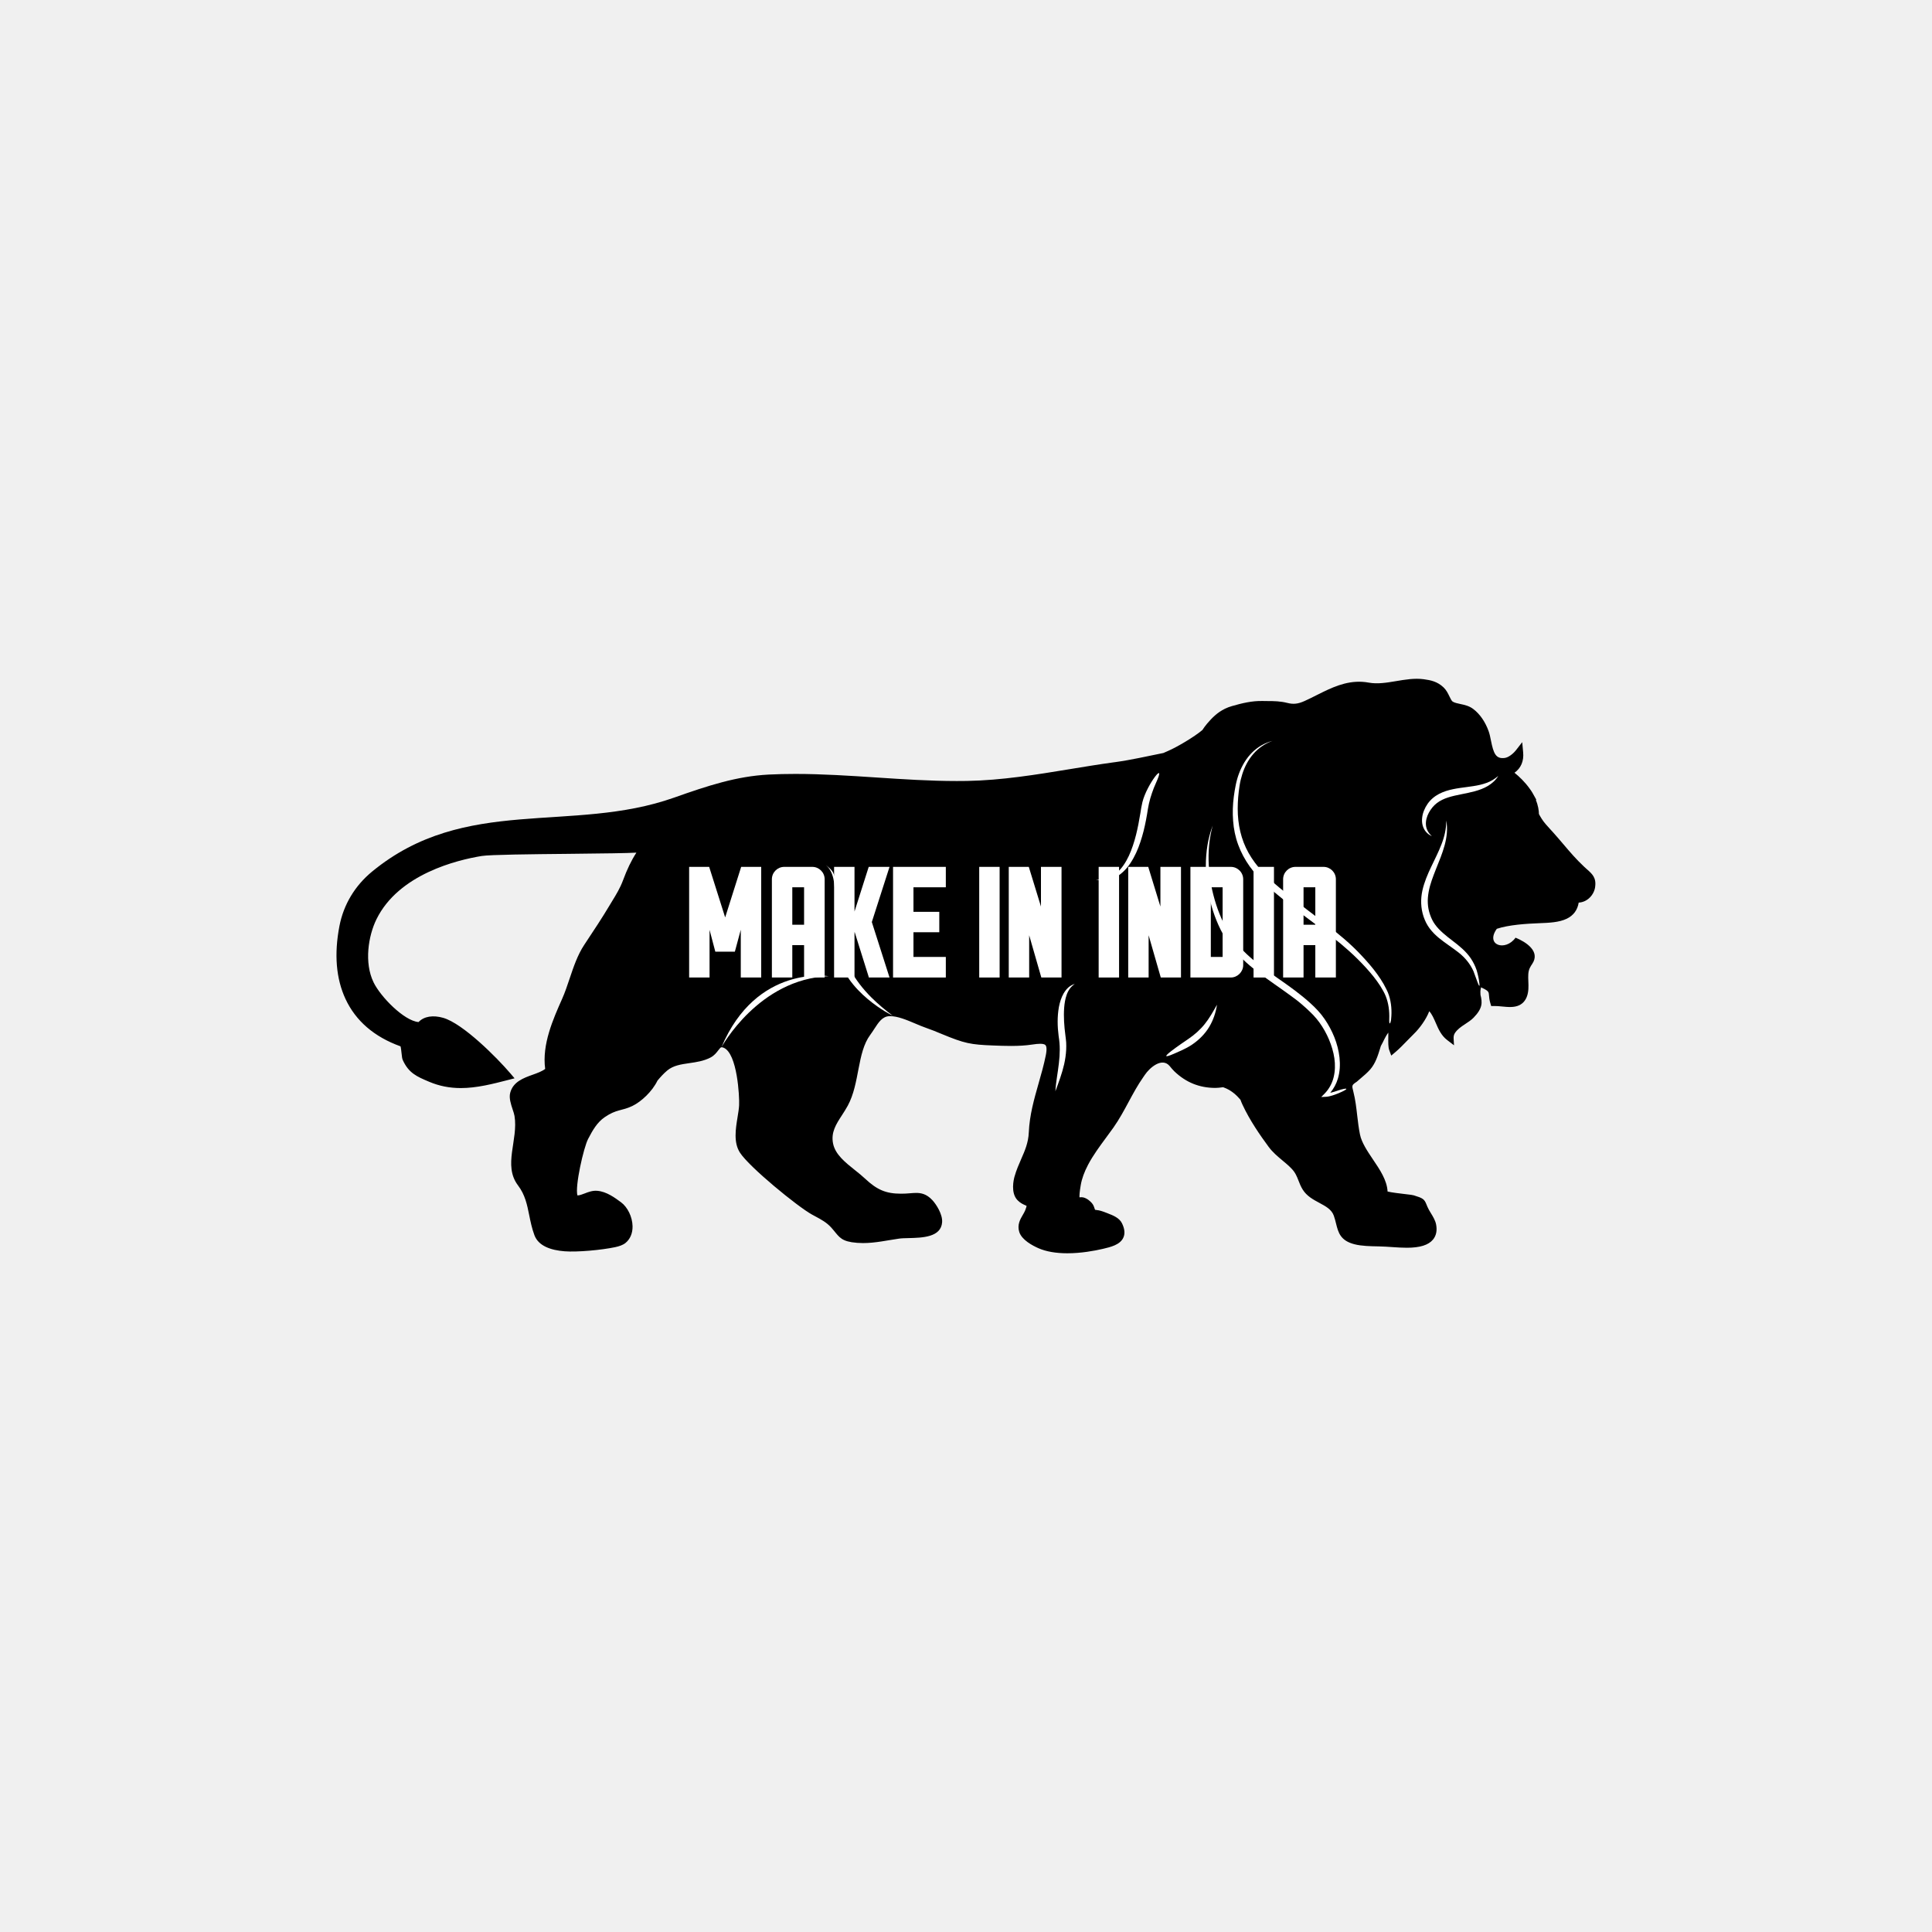
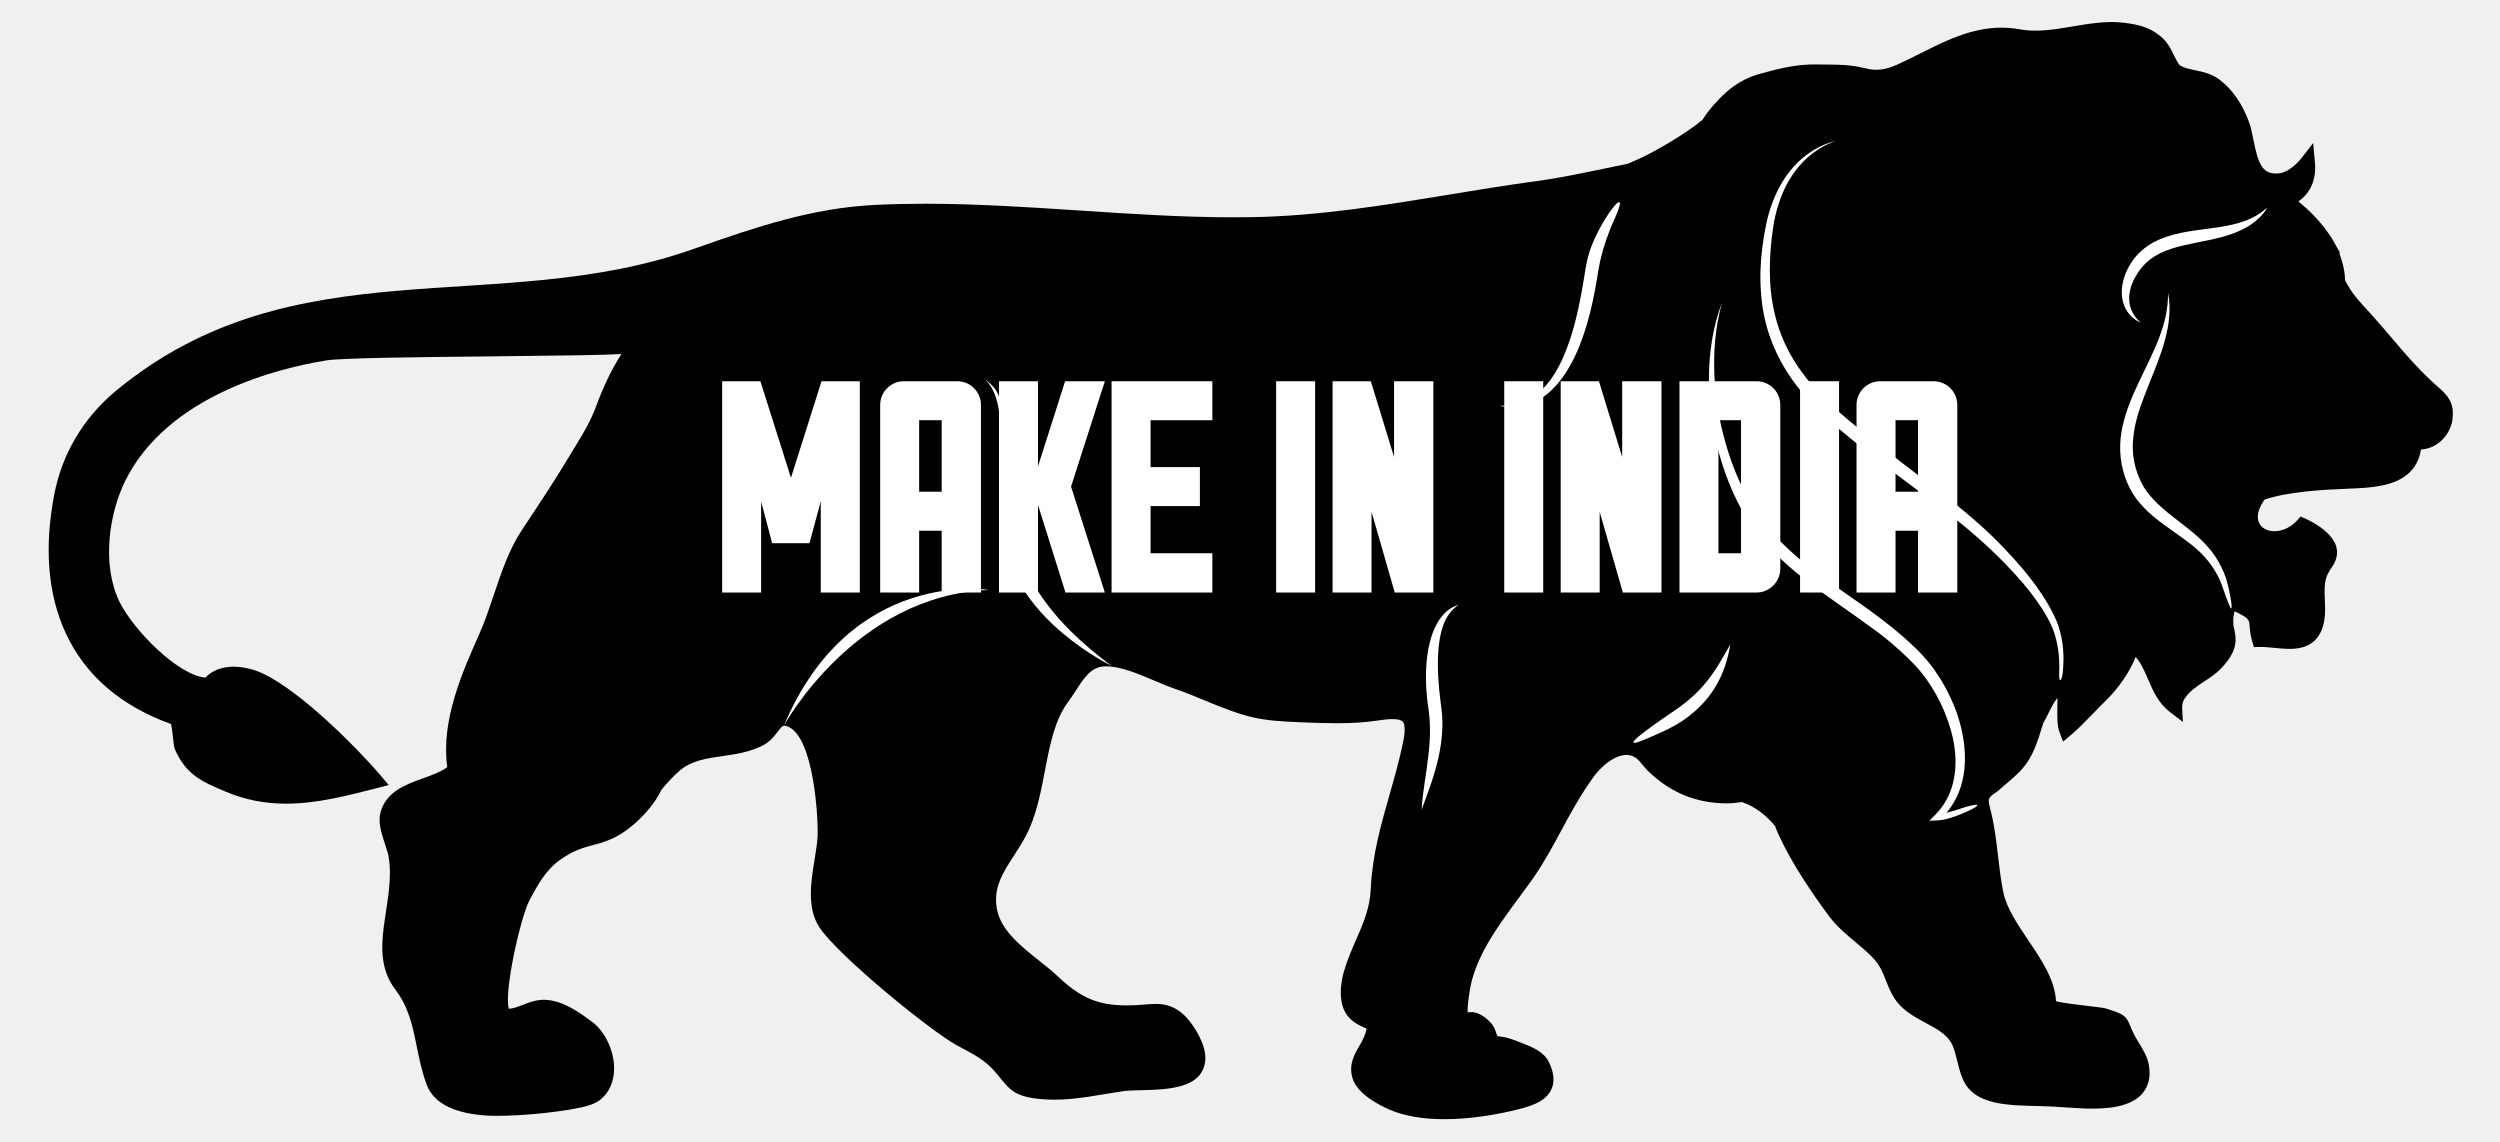
- <svg xmlns="http://www.w3.org/2000/svg" viewBox="0 0 2050 2050">
+ <svg xmlns="http://www.w3.org/2000/svg" viewBox="330 708 1389 634">
  <defs>
    <style>
      .cls-1, .cls-2, .cls-3 {
        fill: #fff;
      }

      .cls-2, .cls-4 {
        fill-rule: evenodd;
      }

      .cls-3 {
        opacity: 0;
      }
    </style>
  </defs>
-   <g id="Bg">
-     <rect class="cls-3" width="2050" height="2050" />
-   </g>
  <g id="Layer_1" data-name="Layer 1">
    <g>
      <path class="cls-4" d="M1692.61,941.08c-.93,6.44-5.08,12.13-10.77,14.92-2.17,1.03-4.43,1.61-6.72,1.72-1.28,7.92-5.56,13.67-12.66,17.11-8.16,3.95-18.82,4.35-29.15,4.75-13.57.52-32.25,1.68-45.09,5.95-12.49,17.47,9.18,24.36,19.89,9.42,11.15,4.54,26.64,14.54,17.69,27.83-.81,1.21-1.65,2.45-2.48,4.13-2.07,4.11-1.86,9.11-1.64,14.38.24,5.45.43,11.08-1.68,16.51-1.61,4.06-4.26,7.02-7.84,8.78-5.53,2.67-12.12,2-18.5,1.38-2.89-.29-5.61-.54-8.11-.51l-3.26.06-.94-3.13c-1.06-3.52-1.27-6.28-1.43-8.3-.12-1.44-.2-2.42-.57-3.24-.34-.43-.68-.89-1.06-1.36-1.41-1.26-4.98-3.05-6.8-3.85-.96,4.69-.7,4.23-.59,7.95,1.99,8.06,2.56,14.13-7.38,24.32-2.54,2.59-5.98,4.84-9.3,7.01-3.77,2.45-7.99,5.39-10.44,9.22-2.12,3.33-1.27,5.98-.95,13l-7.36-5.63c-6.28-4.83-9.22-11.62-12.03-18.15-2.09-4.8-3.95-9.13-6.89-12.37-3.38,8.97-10.75,18.68-16.13,23.86-2.39,2.32-4.96,4.97-7.42,7.52-4.01,4.14-8.17,8.44-12.06,11.72l-4.71,3.99-2.14-5.81c-1.14-3.17-1.09-8.2-1-14.02l.03-4.55c-3.7,4.89-4.84,8.86-7.94,14.22l-.71,2.29c-2.45,7.91-4.95,16.11-10.64,22.65-2.98,3.38-6.61,6.47-10.13,9.44-1.4,1.2-2.77,2.35-4.07,3.51-5.61,3.71-5.27,3.85-3.56,10.79,2.11,8.27,3.1,16.88,4.05,25.23.79,6.61,1.57,13.47,2.92,19.95,1.78,8.7,7.89,17.74,13.78,26.5,7.34,10.86,14.91,22.07,15.5,34.01,4.04,1.06,13.55,2.15,18.49,2.73,5.92.68,8.1.96,9.34,1.34,9.45,2.93,11.11,3.82,13.44,9.68.54,1.39,1.24,3.13,2.56,5.6.5.93,1.19,2.07,1.92,3.27,2.33,3.77,4.91,8.03,5.73,12.27,1.27,6.52.17,11.92-3.26,16.09-4.81,5.85-13.88,8.69-27.75,8.69-9.81,0-19.89-1.26-29.86-1.44-8.89-.16-18.08-.32-25.61-2.23-15.1-3.8-17.29-12.54-19.62-21.8-.67-2.72-1.35-5.51-2.42-8.53-2.37-6.64-8.4-9.87-15.37-13.63-6.6-3.54-13.41-7.21-17.7-14.19-2.01-3.23-3.22-6.39-4.4-9.4-1.69-4.35-3.29-8.44-7.2-12.53-2.96-3.16-6.3-5.93-9.81-8.86-5.12-4.29-10.47-8.72-14.72-14.51-8.84-12-19.95-27.93-27.76-44.8-.79-1.59-1.42-3.3-2.1-5.11l-.03-.04c-4.16-4.9-8.94-9.12-15.01-11.91-1.1-.49-2.23-.94-3.36-1.36-.41.04-.8.1-1.2.16-2.33.3-4.73.59-7.12.59-16.89-.06-31.01-5.79-43.29-17.45-1.79-1.71-3.37-3.63-4.89-5.52-8.31-10.27-21.78,1.95-26.54,9.11-.7,1.02-1.31,1.93-1.83,2.67-5.76,8.19-10.65,17.26-15.39,26.04-4.86,9.05-9.93,18.43-16.01,27.08-2.63,3.69-5.35,7.39-7.98,10.95-6.73,9.11-13.66,18.51-18.99,28.55-4.08,7.77-6.65,14.83-7.81,21.6-1.3,7.4-1.45,11.2-1.36,13.08,1.26-.13,2.63-.23,3.77.02,4.41.96,7.76,4.25,9.39,6.1,1.61,1.86,2.3,3.93,2.76,5.44.22.63.44,1.27.62,1.65.38.11,1.2.2,1.78.27.69.07,1.46.16,2.27.34,2.97.64,5.77,1.73,8.48,2.78l1.24.5c5.12,1.97,12.08,4.67,14.87,10.58,2.91,6.07,3.31,11.1,1.22,15.37-3.55,7.39-13.51,9.71-21.51,11.6-9.2,2.14-23.23,4.7-37.78,4.7-12.14-.01-22.42-1.79-30.57-5.34-6.5-2.85-17.76-8.84-20.42-17.24-2.43-7.59,1-13.47,3.76-18.19,1.01-1.69,1.93-3.31,2.56-4.89,1.12-2.75,1.36-4.09,1.44-4.66-.42-.2-1.03-.46-1.51-.69-2.18-.96-5.15-2.27-8.13-5.33-7.53-7.77-3.97-22.13-3.19-24.96,1.96-6.94,4.58-12.89,7.09-18.65,3.92-8.93,7.61-17.38,8.08-28.28.79-18.43,5.7-35.52,10.4-52.05,2.76-9.66,5.61-19.63,7.66-29.85,1.45-7.21.46-9.78-.27-10.65-.83-1-2.74-1.51-5.72-1.51-2.24,0-5.01.28-8.98.89-6.22.94-13.41,1.4-22.02,1.4-6.34,0-12.7-.23-18.34-.46-24.59-.9-30.88-2.19-55.14-12.24-5.8-2.41-11.3-4.68-16.52-6.45-3.69-1.26-7.51-2.89-11.56-4.61-9.14-3.86-18.57-7.85-26.74-7.85l-.51.02c-7.57.15-11.57,6.35-16.22,13.54-1.37,2.1-2.76,4.25-4.28,6.3-14.07,18.92-10.98,51.46-23.84,75.14-1.9,3.49-4.03,6.78-6.08,9.97-6.4,9.83-11.89,18.34-9.52,30.21,2.31,11.56,12.95,20.04,23.27,28.25,3.84,3.05,7.45,5.94,10.68,8.98,12.7,11.95,22.32,15.98,38.14,15.98,1.5,0,3.16-.05,4.84-.12,1.73-.09,3.37-.21,4.89-.35,2.19-.15,4.26-.35,6.34-.35,4.95,0,10.88.91,17.08,7.54,4.36,4.66,11.07,15.2,10.47,23.57-1.13,15.98-21.01,16.47-35.51,16.82-3.94.1-7.7.17-10.31.58-12.69,1.83-25.12,4.7-38.03,4.7-4.3,0-8.22-.3-12.09-.9-12.77-2.06-14.2-7.2-21.64-15.49-4.92-5.45-10.57-8.52-17.12-12.03-1.17-.64-2.4-1.3-3.61-1.96-15.2-8.44-66.21-50.14-76.17-65.52-6.97-10.77-4.63-25.1-2.57-37.74.74-4.57,1.45-8.87,1.64-12.56.47-9.4-1.92-55.04-16.44-61.08-.55-.22-.97-.37-1.35-.42l-.99-.06c-.82.11-1.59.96-3.37,3.29-1.87,2.46-4.22,5.53-8.18,7.59-7.22,3.76-14.98,4.88-22.47,5.96-8.79,1.27-17.09,2.47-23.51,7.86-3.86,3.26-7.12,6.86-10.31,10.69-5.57,11.54-17.26,22.42-26.74,26.95-11.04,5.31-16.74,3.22-29.3,11.87-8.03,5.55-12.71,13.75-17.57,23.1-4.74,9.02-14.17,50.61-11.29,59.93,2.44-.12,5.01-1.11,7.73-2.16,3.84-1.49,8.26-3.2,13.27-2.77,9.81.77,18.74,7.37,25.25,12.18,6.99,5.16,12,15.56,12.21,25.3.16,7.48-2.51,13.83-7.55,17.89-2.72,2.19-6.66,3.52-10.91,4.42-14.75,3.12-40.37,5.42-53.63,4.38-14.52-1.13-27.77-5.54-32.06-17.15-2.72-7.37-4.14-14.43-5.52-21.26-2.24-11.12-4.35-21.59-11.9-31.54-16.17-21.39.51-48.29-3.69-73.68-.31-1.9-1.13-4.36-1.99-6.97-1.87-5.66-4-12.08-2.59-17.5,3.02-11.76,14.08-15.74,23.84-19.24,5.09-1.82,9.92-3.58,13.28-6.16-3.52-26.06,8.41-52.8,18.02-74.41,2.98-6.69,5.36-13.83,7.9-21.37,4.16-12.37,8.43-25.17,15.54-35.88l2.48-3.76c8.06-12.14,16.38-24.7,23.95-37.39,1.07-1.8,2.15-3.57,3.2-5.29,4.4-7.17,8.5-13.91,11.53-22.11,4.28-11.53,8.63-20.69,14.18-29.29-10.95.61-31.83.85-72.4,1.29-38.84.38-82.84.83-91.7,2.26-25.74,4.17-88.11,19.07-111.72,67.17-8.63,17.57-13.24,46.02-3.03,66.99,7.44,15.27,32.3,40.73,47.68,42.07,5.88-6.21,15.54-7.53,26.14-4.49,21.06,6.04,57.18,42.38,71.28,58.91l4.47,5.26-6.68,1.72c-16.46,4.25-33.51,8.63-50.34,8.63-11.96,0-22.92-2.18-33.5-6.64-13.14-5.54-21.82-9.23-28.08-23.06-.67-1.48-.92-3.48-1.31-7.23-.22-2.06-.6-5.64-1.07-7.33-27.91-10.05-47.54-26.97-58.4-50.28-10.02-21.52-12.19-47.55-6.44-77.37,4.39-22.78,16.4-42.78,34.67-57.82,98.77-81.28,211.86-40,320.46-78.46,36-12.75,66.23-22.63,100.08-24.44l.75-.04c8.82-.43,18.2-.65,27.87-.65,28.7,0,57.76,1.92,85.87,3.77,27.97,1.85,56.9,3.76,85.34,3.76,3.59,0,7.14-.02,10.76-.08,36.95-.66,73.66-6.68,109.2-12.53,15.13-2.49,30.8-5.07,46.38-7.21l1.81-.23c17.28-2.38,34.12-6.31,51.07-9.69l4.16-1.83c10.12-4.28,28.6-15.25,37.19-22.51,1.5-2.24,3.11-4.53,5.11-6.9,5.01-5.84,10.72-11.77,18.87-15.72,2.38-1.16,4.84-2.09,7.5-2.84,10.49-2.98,20.86-5.65,32.61-5.38,1.84.04,3.6.06,5.33.07,6.79.03,13.23.07,20.85,2,6.36,1.61,11.31,1.06,18.22-2.06,4.24-1.91,8.4-4.01,12.6-6.12,2.45-1.22,4.88-2.44,7.29-3.62,13.54-6.54,29.5-13.23,48.23-9.76,18.24,3.36,38.66-6.27,58.35-3.6,7.32.99,14.44,2.39,21.07,8.74,2.9,2.78,4.63,6.34,6.17,9.52,1.09,2.22,2.31,4.77,3.38,5.44,2.02,1.28,4.97,1.9,8.08,2.56,4.44.93,9.45,1.99,13.81,5.33,7,5.31,12.59,13.38,16.23,23.33,1.13,3.01,1.78,6.44,2.53,10.11,2.73,13.6,5.09,19.84,14.75,18.48,1-.15,2.11-.51,3.29-1.08,2.93-1.44,6.16-4.13,8.45-7.05l6.69-8.6.99,10.84c.87,9.22-2.36,16.77-9.19,21.6,4.77,3.86,11.05,9.69,16.23,17.05,2.07,2.71,3.7,5.69,5.28,8.61.55.99,1.07,1.99,1.62,2.96l-.41.26c1.05,2.64,1.91,5.4,2.48,8.29.59,3.19.68,4.86.69,5.93,0,.26,0,.44.02.64.17.59,1.9,3.39,2.93,5.08,2.35,3.81,5.87,7.61,9.23,11.28.92.99,1.82,1.97,2.65,2.89,4.06,4.53,7.68,8.77,11.17,12.88,6.86,8.09,13.35,15.75,22.07,23.92,1.07.99,2.09,1.91,3.02,2.74,5.39,4.76,10.05,8.86,8.57,18.66Z" />
      <path class="cls-2" d="M891.45,991.46c-1.24-21.83,2.67-40.48-7-64.55-1.58-3.88-5.04-6.42-8.21-9.11,16.79,14.37,5.18,49.07,12.36,92.14,7.18,43.09,58.78,67.89,58.78,67.89-8-5.97-15.69-12.38-22.77-19.44-18.28-18.21-31.67-40.72-33.16-66.92Z" />
      <path class="cls-2" d="M765.53,1111.17s39.41-72.53,113.77-75.37c0,0-76.7-12.62-113.77,75.37Z" />
      <path class="cls-2" d="M1577.41,830.68c-4.44,1.67-9.08,2.65-13.8,3.4-9.43,1.54-19.37,2.09-29.35,5.26-2.44.82-4.91,1.81-7.29,3.04-2.36,1.25-4.65,2.76-6.71,4.53-4.15,3.53-7.31,8.16-9.25,13.03-1.04,2.5-1.71,5.1-2,7.79-.31,2.68-.16,5.43.51,8.04.72,2.58,1.95,5.04,3.67,7.01,1.74,1.97,3.87,3.47,6.16,4.46-1.86-1.67-3.44-3.54-4.49-5.6-1.07-2.06-1.72-4.26-1.85-6.5-.3-4.45,1-8.89,3.11-12.79,2.18-4.03,4.98-7.51,8.47-10.18,3.45-2.67,7.53-4.58,11.92-6,8.79-2.84,18.59-3.91,28.3-6.58,4.86-1.34,9.72-3.08,14.12-5.74,4.38-2.66,8.3-6.21,10.8-10.51-3.74,3.27-7.87,5.74-12.31,7.35Z" />
      <path class="cls-2" d="M1566.76,1029.25c-1.48-4.29-3.53-8.43-6.08-12.26-2.56-3.8-5.68-7.21-9.05-10.29-3.34-3.07-6.88-5.81-10.34-8.46-3.48-2.68-6.89-5.29-10.05-8.12-3.15-2.79-6.08-5.73-8.44-9.01-1.19-1.59-2.26-3.34-3.09-5.03-.93-1.86-1.69-3.74-2.35-5.66-1.34-3.83-2.13-7.82-2.33-11.87-.25-4.07.17-8.16.89-12.26,1.46-8.22,4.67-16.23,7.84-24.34,3.26-8.09,6.69-16.29,9.06-24.9,2.33-8.58,3.5-17.75,1.73-26.42.15,8.82-1.9,17.31-5.06,25.33-3.07,8.08-7.09,15.77-10.86,23.75-3.79,7.93-7.36,16.24-9.37,25.25-1,4.49-1.45,9.19-1.26,13.89.19,4.71,1.06,9.42,2.56,13.88.77,2.23,1.68,4.41,2.71,6.48,1.13,2.21,2.39,4.2,3.84,6.12,2.87,3.78,6.21,7.06,9.7,9.95,7.06,5.75,14.52,10.4,21.17,15.66,6.58,5.24,12.01,11.81,15.48,19.57,1.46,3.12,8.72,26.76,5.73,8.95-.72-4.28-2.06-9.12-2.43-10.24Z" />
      <path class="cls-2" d="M1245.97,1117.97c2.61-1.16,5.28-2.31,7.95-3.53,3.76-1.78,7.59-3.71,11.18-6.18,7.08-4.83,13.41-11.08,17.86-18.46,4.49-7.39,7.11-15.51,8.38-23.75-4.1,7.27-8.06,14.4-13.01,20.52-4.92,6.15-10.77,11.32-17.28,15.75-4.87,3.36-39.05,26.17-15.08,15.65Z" />
      <path class="cls-2" d="M1212.23,850.96c-.47,2.01-.9,4.04-1.27,6.08l-.95,5.9c-2.55,15.52-5.74,31.02-12.15,45.07-3.29,6.94-7.39,13.58-13.3,18.4-2.92,2.44-6.31,4.29-9.99,5.5-3.68,1.21-7.64,1.66-11.63,1.55,3.91.85,8.02,1.04,12.08.31,4.08-.7,8.01-2.36,11.54-4.62,3.51-2.28,6.54-5.22,9.22-8.38,2.7-3.18,4.91-6.69,6.93-10.29,4-7.2,6.8-14.92,9.09-22.72,1.16-3.88,2.15-7.83,2.99-11.77.87-3.95,1.62-7.91,2.3-11.88l.95-5.89c.31-1.88.68-3.75,1.1-5.64.85-3.72,1.93-7.45,3.19-11.1,1.25-3.64,2.62-7.25,4.26-10.76,11.6-25.52-9.72,1.5-14.35,20.24Z" />
      <path class="cls-2" d="M1476.07,1081.43c.92-8.47.34-17.2-2.37-25.52-.68-2.06-1.57-4.13-2.52-6.01-.94-1.94-1.94-3.82-3-5.7-2.13-3.71-4.5-7.3-6.99-10.74-5.01-6.94-10.63-13.33-16.44-19.51-11.53-12.5-24.81-23.26-38.07-33.61l-20.03-15.27c-3.34-2.56-6.58-5.1-9.85-7.74l-9.83-7.84c-13.1-10.33-25.85-21.1-35.49-34.23-4.85-6.52-8.89-13.63-11.81-21.17-2.92-7.55-4.8-15.54-5.69-23.66-.92-8.13-.82-16.4-.16-24.64.34-4.12.85-8.24,1.49-12.35.63-4.05,1.59-8.04,2.84-11.95,2.46-7.82,6.32-15.27,11.72-21.49,5.38-6.23,12.43-11.08,20.37-13.87-4.07,1.05-8.02,2.64-11.71,4.74-3.7,2.12-7.09,4.76-10.12,7.78-6.08,6.08-10.52,13.68-13.57,21.68-1.55,4.02-2.71,8.19-3.57,12.37-.86,4.19-1.56,8.37-2.1,12.59-1.11,8.48-1.41,17.06-.74,25.67.63,8.59,2.35,17.17,5.37,25.34,2.98,8.17,7.17,15.89,12.17,22.94,5.05,7.07,10.96,13.42,17.16,19.29,6.22,5.89,12.77,11.3,19.35,16.57l9.92,7.8c3.29,2.61,6.65,5.21,10.01,7.76l20.17,15.09c6.72,5.02,13.34,10.09,19.73,15.38,6.39,5.35,12.56,10.86,18.46,16.72,5.89,5.89,11.55,11.97,16.71,18.44,2.54,3.22,4.96,6.58,7.19,10.03,2.17,3.5,4.29,7.08,5.74,10.79,2.99,7.53,4.02,15.91,3.7,24.14-.31,7.28,1.4,5.1,2,.16Z" />
      <path class="cls-2" d="M1418.93,1157.4c-2.07.72-4.15,1.34-6.23,1.85-.4.1-.79.17-1.18.26,3.7-4.41,6.49-9.62,8.11-15.15,2.19-7.25,2.47-14.87,1.69-22.24-.83-7.39-2.7-14.59-5.43-21.45-2.73-6.86-6.23-13.4-10.45-19.49-2.12-3.06-4.41-5.97-6.96-8.74-2.49-2.74-5.1-5.25-7.8-7.72-5.39-4.95-11.04-9.48-16.81-13.83-11.53-8.7-23.56-16.43-34.8-24.94-11.24-8.52-21.77-17.82-30.1-28.95-2.06-2.76-4-5.68-5.75-8.6-1.78-3.01-3.43-6.07-4.98-9.22-3.11-6.28-5.69-12.8-7.85-19.49-2.13-6.69-3.92-13.52-5.22-20.45-1.32-6.93-2.14-13.97-2.56-21.03-.78-14.12.31-28.43,4.19-42.21-5.13,13.37-7.27,27.86-7.31,42.28-.04,7.22.51,14.47,1.51,21.63,1,7.17,2.46,14.29,4.48,21.27,1.97,6.98,4.44,13.83,7.43,20.49,1.5,3.31,3.12,6.64,4.94,9.78,1.89,3.24,3.81,6.31,5.98,9.31,4.28,5.98,9.14,11.51,14.38,16.63,5.24,5.09,10.86,9.73,16.58,14.13,11.49,8.8,23.46,16.68,34.83,25.06,4.68,3.48,7.82,5.5,16.39,13.26,2.57,2.33,5.08,4.79,7.5,7.26,2.32,2.44,4.5,5.11,6.53,7.87,4.02,5.57,7.43,11.66,10.12,18.03,2.65,6.36,4.72,12.99,5.7,19.8.99,6.78.85,13.7-.78,20.29-1.61,6.55-4.95,12.66-9.78,17.53l-3.37,3.39,4.7-.21c2.51-.12,4.74-.68,6.92-1.35,2.21-.66,4.32-1.46,6.4-2.3,12.56-5.17,10.68-6.73-1.03-2.77Z" />
      <path class="cls-2" d="M1128.7,1053.88c-2.66,4.59-4.16,9.68-5.14,14.76-1.82,10.23-1.57,20.58-.26,30.71.18,1.27.4,2.51.53,3.66.16,1.17.26,2.35.36,3.53.22,2.38.3,4.76.3,7.17,0,4.79-.34,9.63-.93,14.48-1.05,9.73-3.15,19.6-3.7,29.71,3.47-9.45,7.04-18.77,9.31-28.76,1.11-4.97,1.86-10.09,2.13-15.27.14-2.61.11-5.19-.01-7.8-.09-1.31-.23-2.62-.38-3.9-.12-1.34-.31-2.59-.47-3.78-1.26-9.63-1.98-19.42-1.29-29.01.37-4.77,1.11-9.53,2.72-14,1.59-4.45,4.29-8.56,8.58-11.34-2.45.65-4.77,1.97-6.77,3.69-1.96,1.73-3.58,3.87-4.96,6.14Z" />
    </g>
    <g>
      <polygon class="cls-2" points="786.02 1037.21 786.02 986.52 779.74 1009.81 759.01 1009.81 752.89 986.65 752.89 1037.21 731.23 1037.21 731.23 919.82 752.48 919.82 769.46 973.45 786.44 919.82 807.7 919.82 807.7 1037.21 786.02 1037.21" />
      <path class="cls-2" d="M853.19,941.48h-12.5v39.73h12.5v-39.73h0ZM853.19,1037.21v-34.34h-12.5v34.34h-21.66v-104.25c0-7.24,5.89-13.14,13.13-13.14h29.72c7.24,0,13.14,5.89,13.14,13.14v104.25s-21.83,0-21.83,0Z" />
      <polygon class="cls-2" points="921.9 1037.21 921.55 1035.85 906.91 989.18 906.7 989.18 906.7 1037.21 885.03 1037.21 885.03 919.82 906.7 919.82 906.7 967.17 921.77 919.82 943.86 919.82 925.07 978.36 943.86 1037.21 921.9 1037.21" />
      <polygon class="cls-2" points="947.59 1037.21 947.59 919.82 1003.59 919.82 1003.59 941.48 969.26 941.48 969.26 967.52 996.66 967.52 996.66 989.18 969.26 989.18 969.26 1015.38 1003.59 1015.38 1003.59 1037.21 947.59 1037.21" />
      <rect class="cls-1" x="1039.03" y="919.82" width="21.65" height="117.39" />
      <rect class="cls-1" x="1165.76" y="919.82" width="21.66" height="117.39" />
      <polygon class="cls-2" points="1231.67 1037.21 1218.78 992.38 1218.78 1037.21 1197.12 1037.21 1197.12 919.82 1218.37 919.82 1231.28 961.92 1231.28 919.82 1253.11 919.82 1253.11 1037.21 1231.67 1037.21" />
      <path class="cls-2" d="M1297.29,941.48h-12.51v73.9h12.51v-73.9h0ZM1263.12,1037.21v-117.39h42.86c7.25,0,13.15,5.89,13.15,13.14v91.1c0,7.13-6.02,13.15-13.15,13.15h-42.86Z" />
      <rect class="cls-1" x="1330.12" y="919.82" width="21.66" height="117.39" />
      <path class="cls-2" d="M1395.65,941.48h-12.49v39.73h12.49v-39.73h0ZM1395.65,1037.21v-34.34h-12.49v34.34h-21.67v-104.25c0-7.24,5.89-13.14,13.14-13.14h29.7c7.25,0,13.14,5.89,13.14,13.14v104.25h-21.82Z" />
      <polygon class="cls-2" points="1104.93 1037.21 1092.03 992.38 1092.03 1037.21 1070.37 1037.21 1070.37 919.82 1091.63 919.82 1104.54 961.92 1104.54 919.82 1126.36 919.82 1126.36 1037.21 1104.93 1037.21" />
    </g>
  </g>
</svg>
